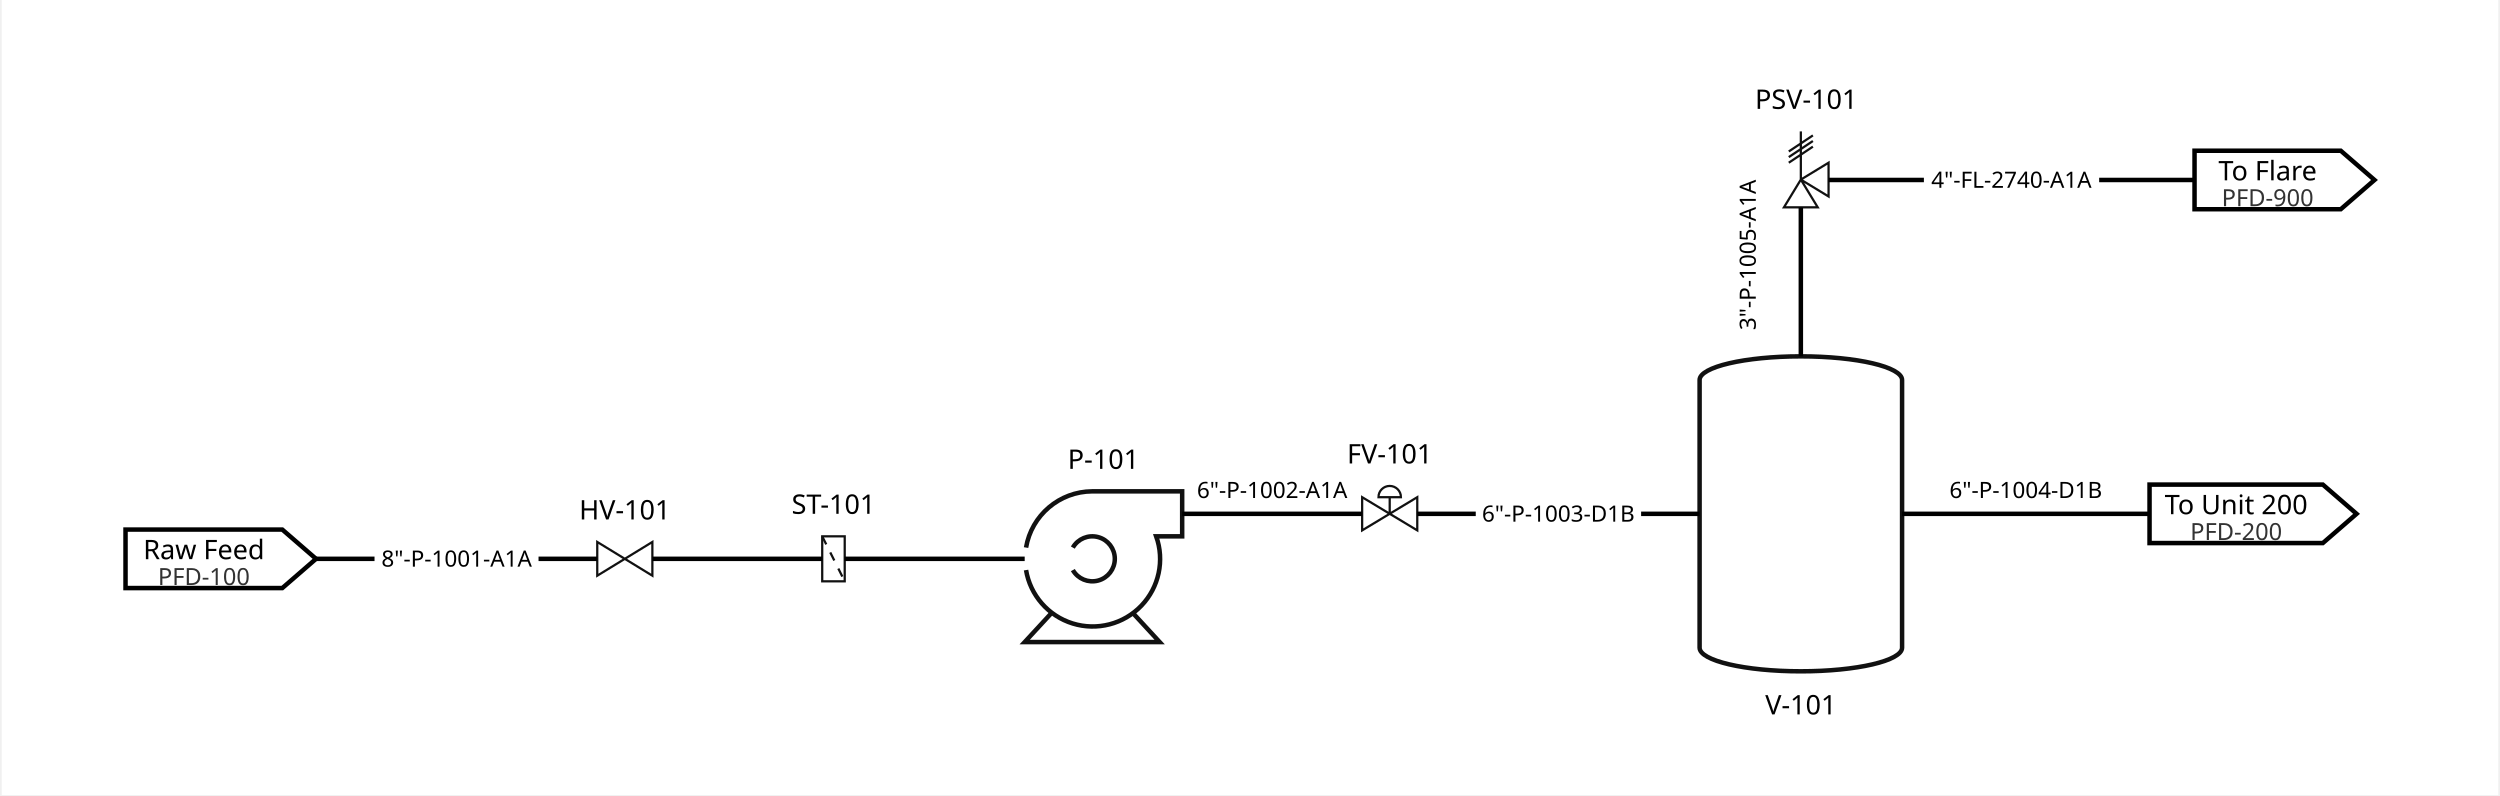
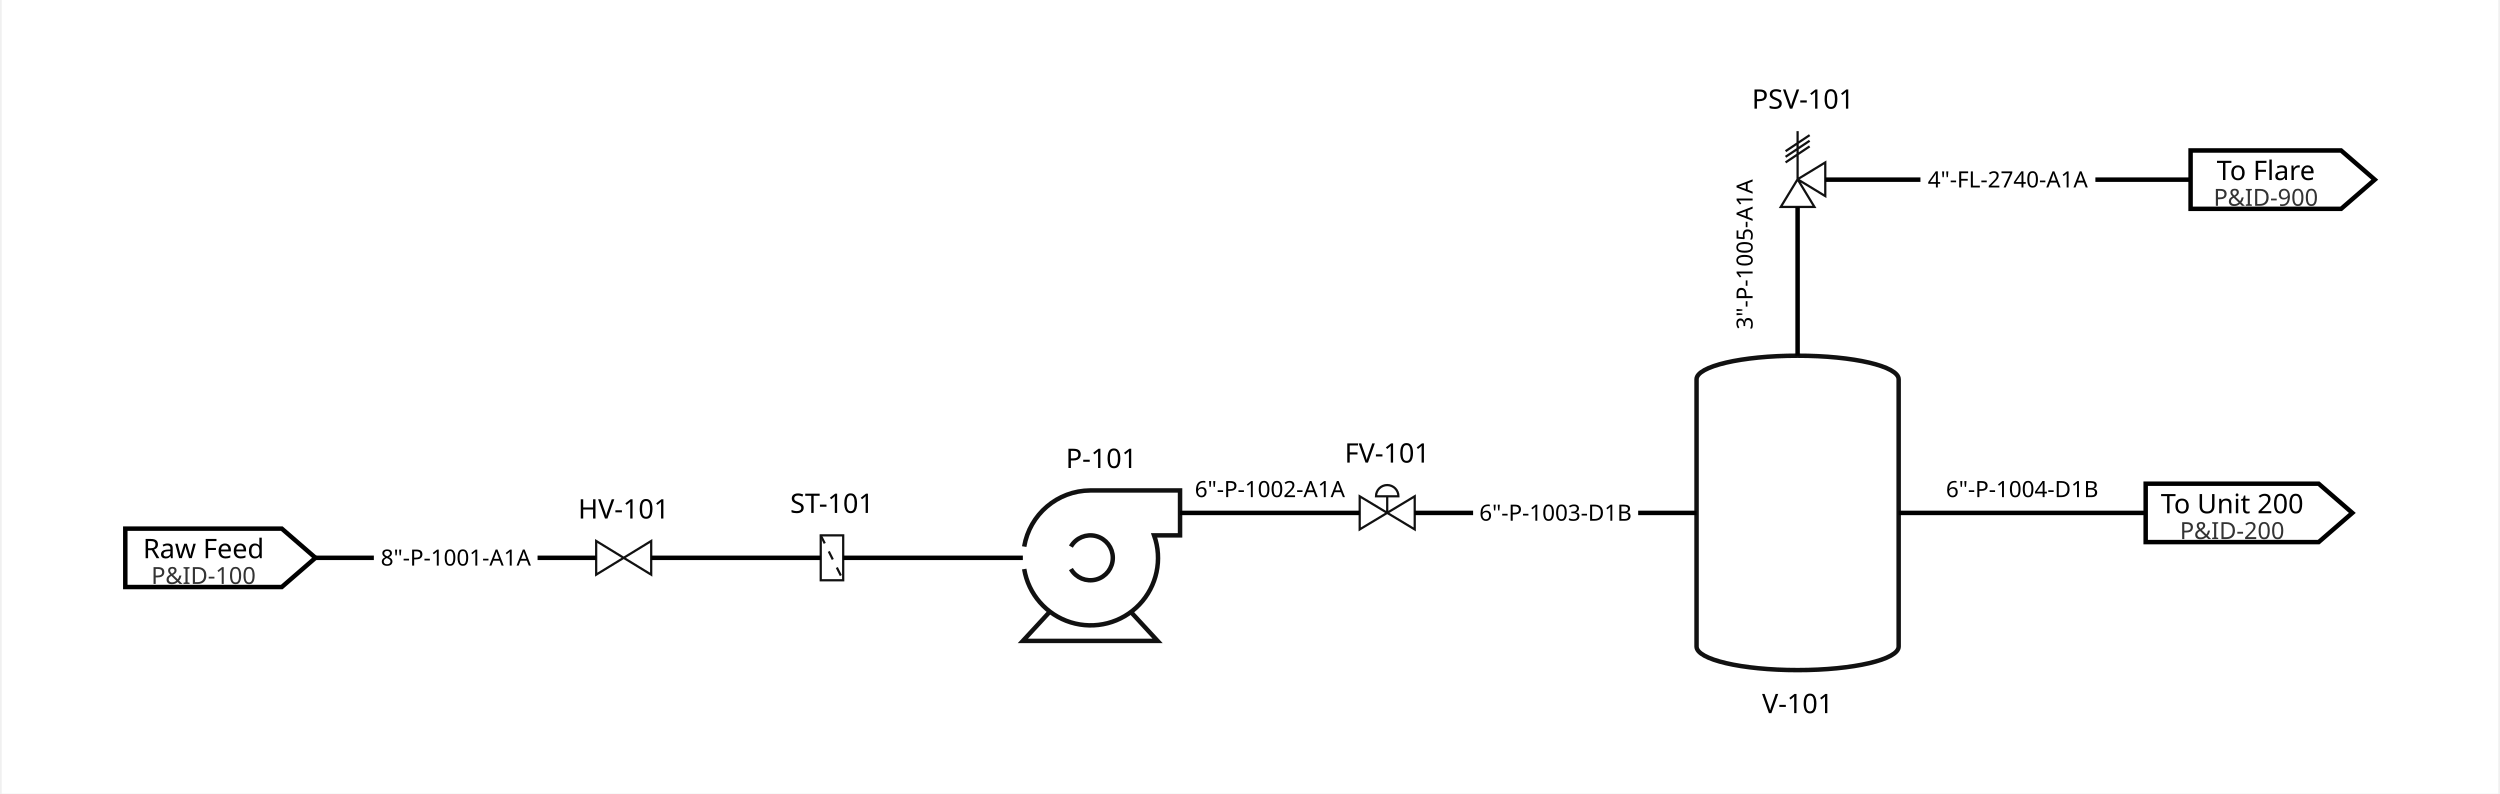
- <svg xmlns="http://www.w3.org/2000/svg" width="1110" height="353" viewBox="-29.7 51.6 1109.7 353.4">
-   <rect x="-29.7" y="51.6" width="1109.7" height="353.4" fill="white" />
+ <svg xmlns="http://www.w3.org/2000/svg" width="1112" height="353" viewBox="-29.7 51.6 1111.7 353.4">
+   <rect x="-29.7" y="51.6" width="1111.7" height="353.4" fill="white" />
  <defs>
    <symbol id="sym_fitting_strainer" viewBox="0 0 10.0 20.0" overflow="visible">
      <g transform="scale(0.25)">
        <rect x="0.0" y="0.0" width="40.0" height="80.0" fill="white" stroke="#111" stroke-width="4" />
        <path d="M 0.0 0.0 L 40.0 80.0" fill="none" stroke="#111" stroke-width="4" stroke-dasharray="16 16" />
      </g>
    </symbol>
    <symbol id="sym_pump" viewBox="0 0 70.0 67.0" overflow="visible">
      <path d="M 12.0 54.0 L 0.0 67.0 L 60.0 67.0 L 48.0 54.0" fill="white" stroke="#111" stroke-width="2.0" />
      <path d="M 0.6 25.0 A 30.0 30.0 0.0 0 1 30.0 0.0 L 70.0 0.0 L 70.0 20.0 L 58.45 20.0 A 30.0 30.0 0.0 0 1 51.859 50.83 A 30.0 30.0 0.0 0 1 21.341 58.742 A 30.0 30.0 0.0 0 1 0.6 35.0" fill="white" stroke="#111" stroke-width="2.0" />
      <path d="M 21.4 25.0 A 10.0 10.0 0.0 1 1 21.4 35.0" fill="none" stroke="#111" stroke-width="2.0" />
    </symbol>
    <symbol id="sym_valve" viewBox="0 0 24.5 15.0" overflow="visible">
      <g transform="scale(0.25)">
        <path d="M 0.0 60.0 L 0.0 0.0 L 98.0 60.0 L 98.0 0.0 Z" fill="white" stroke="#111" stroke-width="4" />
      </g>
    </symbol>
    <symbol id="sym_valve_control" viewBox="0 0 24.5 19.8" overflow="visible">
      <g transform="scale(0.25)">
        <path d="M 0.0 79.0 L 0.0 20.0 L 98.0 79.0 L 98.0 20.0 Z M 29.0 20.0 A 20.0 20.0 0.0 0 1 49.0 0.0 A 20.0 20.0 0.0 0 1 69.0 20.0 Z M 49.0 20.0 L 49.0 49.0" fill="white" stroke="#111" stroke-width="4" />
      </g>
    </symbol>
    <symbol id="sym_valve_psv" viewBox="0 0 19.8 33.8" overflow="visible">
      <g transform="scale(0.3571429)">
        <path d="M 0.0 94.5 L 21.0 60.0 L 55.5 39.0 L 55.5 81.0 L 21.0 60.0 L 42.0 94.5 Z M 21.0 61.0 L 21.0 0.0 M 6.0 39.0 L 36.0 19.0 M 6.0 32.0 L 36.0 12.0 M 6.0 25.0 L 36.0 5.0" fill="white" stroke="#111" stroke-width="2.8" />
      </g>
    </symbol>
    <symbol id="sym_vessel_s90x140" viewBox="0 0 90 140" overflow="visible">
      <path d="M 0 10.5 A 45 10.5 0 0 1 45 0 A 45 10.5 0 0 1 90 10.5 L 90 129.5 A 45 10.5 0 0 1 45 140 A 45 10.5 0 0 1 0 129.5 Z" fill="white" stroke="#111" stroke-width="2" />
    </symbol>
  </defs>
  <g id="units">
    <polygon points="25.316,287.0 95.0,287.0 110.0,300.0 95.0,313.0 25.316,313.0" fill="transparent" stroke="black" stroke-width="2" />
    <text x="60.158" y="296.0" font-family="sans-serif" font-size="12" text-anchor="middle" dominant-baseline="middle">Raw Feed</text>
-     <text x="60.158" y="308.0" font-family="sans-serif" font-size="10.5" text-anchor="middle" dominant-baseline="middle" fill="#333">PFD-100</text>
+     <text x="60.158" y="308.0" font-family="sans-serif" font-size="10.5" text-anchor="middle" dominant-baseline="middle" fill="#333">P&amp;ID-100</text>
    <use href="#sym_valve" x="235" y="292.5" width="24.5" height="15.0" />
    <use href="#sym_fitting_strainer" x="335" y="290" width="10.0" height="20.0" />
    <use href="#sym_pump" x="425" y="270" width="70.0" height="67.0" />
    <use href="#sym_valve_control" x="575" y="267.6" width="24.5" height="19.8" />
    <use href="#sym_vessel_s90x140" x="725" y="210" width="90" height="140" />
    <use href="#sym_valve_psv" x="762.5" y="110" width="19.8" height="33.8" />
-     <polygon points="945.0,118.6 1010.0,118.6 1025.0,131.6 1010.0,144.6 945.0,144.6" fill="transparent" stroke="black" stroke-width="2" />
-     <text x="977.5" y="127.6" font-family="sans-serif" font-size="12" text-anchor="middle" dominant-baseline="middle">To Flare</text>
-     <text x="977.5" y="139.6" font-family="sans-serif" font-size="10.5" text-anchor="middle" dominant-baseline="middle" fill="#333">PFD-900</text>
+     <polygon points="945.0,118.6 1012.02,118.6 1027.02,131.6 1012.02,144.6 945.0,144.6" fill="transparent" stroke="black" stroke-width="2" />
+     <text x="978.51" y="127.6" font-family="sans-serif" font-size="12" text-anchor="middle" dominant-baseline="middle">To Flare</text>
+     <text x="978.51" y="139.6" font-family="sans-serif" font-size="10.5" text-anchor="middle" dominant-baseline="middle" fill="#333">P&amp;ID-900</text>
    <polygon points="925.0,267.0 1002.028,267.0 1017.028,280.0 1002.028,293.0 925.0,293.0" fill="transparent" stroke="black" stroke-width="2" />
    <text x="963.514" y="276.0" font-family="sans-serif" font-size="12" text-anchor="middle" dominant-baseline="middle">To Unit 200</text>
-     <text x="963.514" y="288.0" font-family="sans-serif" font-size="10.5" text-anchor="middle" dominant-baseline="middle" fill="#333">PFD-200</text>
+     <text x="963.514" y="288.0" font-family="sans-serif" font-size="10.5" text-anchor="middle" dominant-baseline="middle" fill="#333">P&amp;ID-200</text>
  </g>
  <g id="streams">
    <path d="M 110.0,300.0 L 235.0,300.0" fill="none" stroke="black" stroke-width="2" />
    <path d="M 259.5,300.0 L 335.0,300.0" fill="none" stroke="black" stroke-width="2" />
    <path d="M 345.0,300.0 L 425.0,300.0" fill="none" stroke="black" stroke-width="2" />
    <path d="M 495.0,280.0 L 575.0,280.0" fill="none" stroke="black" stroke-width="2" />
    <path d="M 599.5,280.0 L 725.0,280.0" fill="none" stroke="black" stroke-width="2" />
    <path d="M 815.0,280.0 L 925.0,280.0" fill="none" stroke="black" stroke-width="2" />
    <path d="M 770.0,210.0 L 770.0,143.8" fill="none" stroke="black" stroke-width="2" />
    <path d="M 782.3,131.6 L 945.0,131.6" fill="none" stroke="black" stroke-width="2" />
    <rect x="136.0" y="293.5" width="72.9" height="13.0" fill="white" />
    <text x="172.5" y="300.0" font-family="sans-serif" font-size="10" text-anchor="middle" dominant-baseline="middle" fill="black">8"-P-1001-A1A</text>
    <rect x="498.5" y="263.0" width="72.9" height="13.0" fill="white" />
    <text x="535.0" y="269.5" font-family="sans-serif" font-size="10" text-anchor="middle" dominant-baseline="middle" fill="black">6"-P-1002-A1A</text>
    <rect x="625.5" y="273.5" width="73.5" height="13.0" fill="white" />
    <text x="662.2" y="280.0" font-family="sans-serif" font-size="10" text-anchor="middle" dominant-baseline="middle" fill="black">6"-P-1003-D1B</text>
    <rect x="833.3" y="263.0" width="73.5" height="13.0" fill="white" />
    <text x="870.0" y="269.5" font-family="sans-serif" font-size="10" text-anchor="middle" dominant-baseline="middle" fill="black">6"-P-1004-D1B</text>
    <rect x="740.0" y="128.4" width="13.0" height="72.9" fill="white" />
    <text x="746.5" y="164.9" font-family="sans-serif" font-size="10" text-anchor="middle" dominant-baseline="middle" fill="black" transform="rotate(-90, 746.5, 164.9)">3"-P-1005-A1A</text>
    <rect x="824.7" y="125.1" width="77.9" height="13.0" fill="white" />
    <text x="863.6" y="131.6" font-family="sans-serif" font-size="10" text-anchor="middle" dominant-baseline="middle" fill="black">4"-FL-2740-A1A</text>
  </g>
  <g id="unit_labels">
    <rect x="222.9" y="270.5" width="48.7" height="15.0" fill="white" />
    <text x="247.25" y="282.5" font-family="sans-serif" font-size="12" text-anchor="middle" dominant-baseline="baseline">HV-101</text>
    <rect x="316.3" y="268.0" width="47.3" height="15.0" fill="white" />
    <text x="340.0" y="280.0" font-family="sans-serif" font-size="12" text-anchor="middle" dominant-baseline="baseline">ST-101</text>
    <rect x="440.0" y="248.0" width="40.0" height="15.0" fill="white" />
    <text x="460.0" y="260.0" font-family="sans-serif" font-size="12" text-anchor="middle" dominant-baseline="baseline">P-101</text>
    <rect x="563.6" y="245.6" width="47.3" height="15.0" fill="white" />
    <text x="587.25" y="257.6" font-family="sans-serif" font-size="12" text-anchor="middle" dominant-baseline="baseline">FV-101</text>
    <rect x="750.0" y="357.5" width="40.0" height="15.0" fill="white" />
    <text x="770.0" y="365.0" font-family="sans-serif" font-size="12" text-anchor="middle" dominant-baseline="middle">V-101</text>
    <rect x="744.4" y="88.0" width="56.0" height="15.0" fill="white" />
    <text x="772.4" y="100" font-family="sans-serif" font-size="12" text-anchor="middle" dominant-baseline="baseline">PSV-101</text>
  </g>
</svg>
